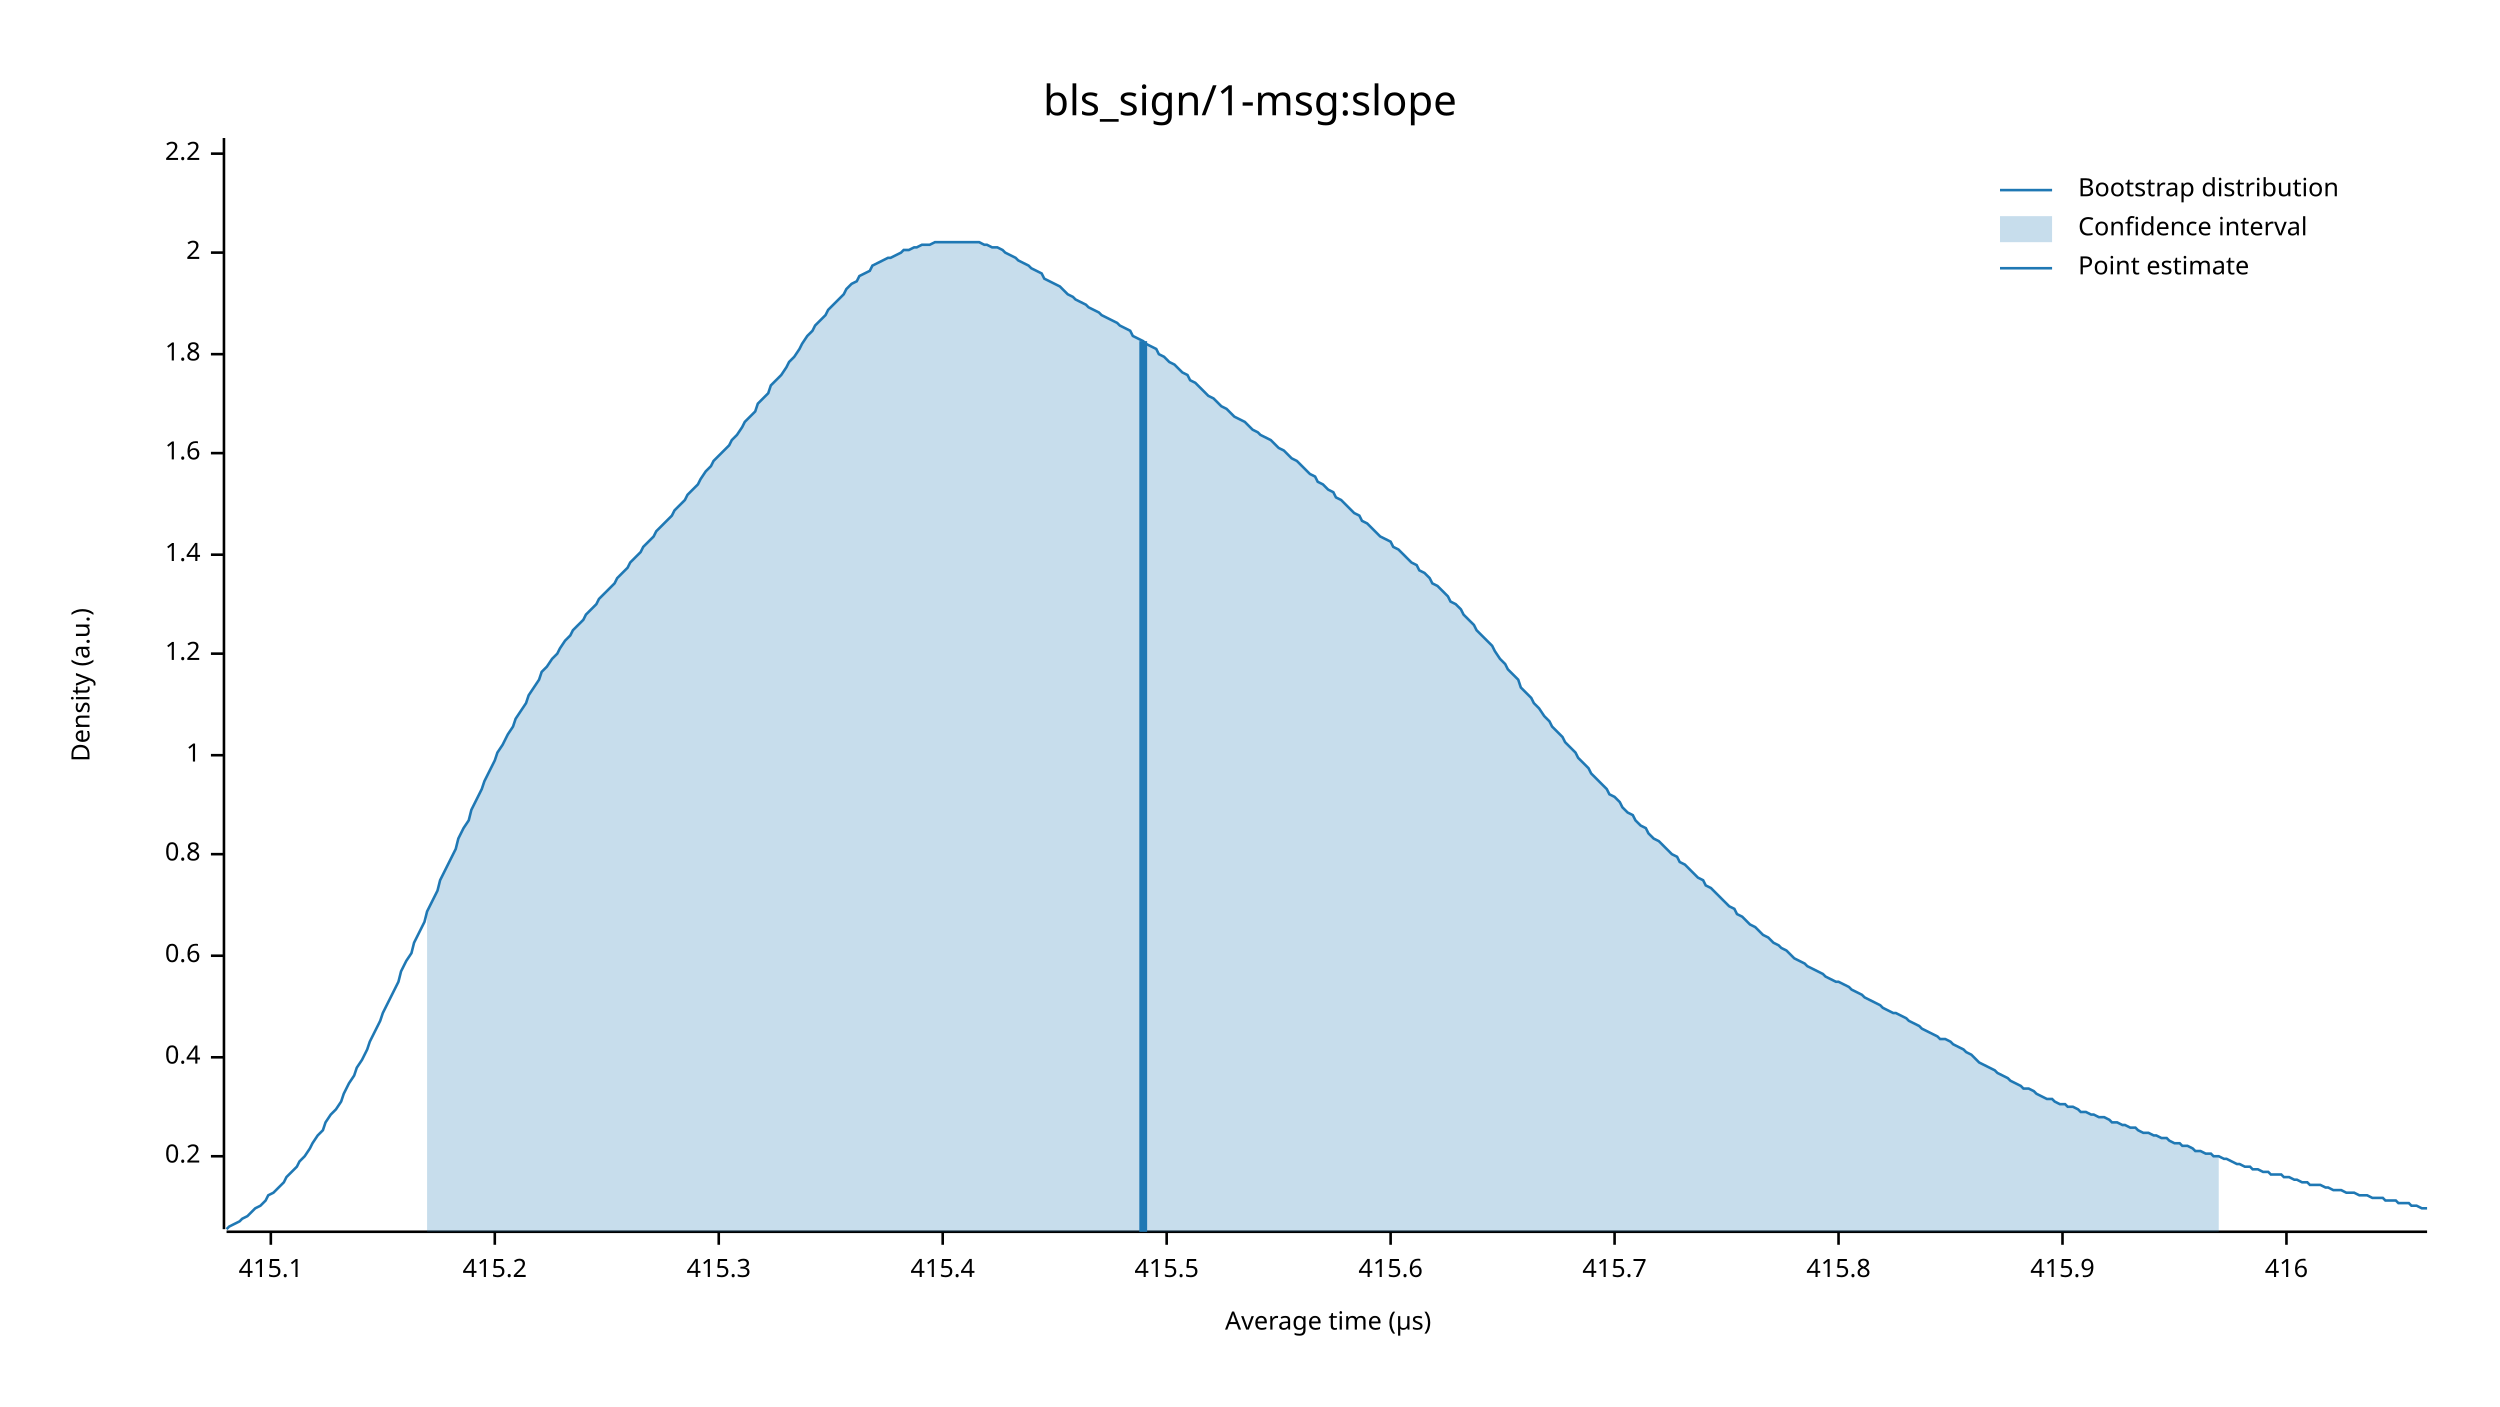
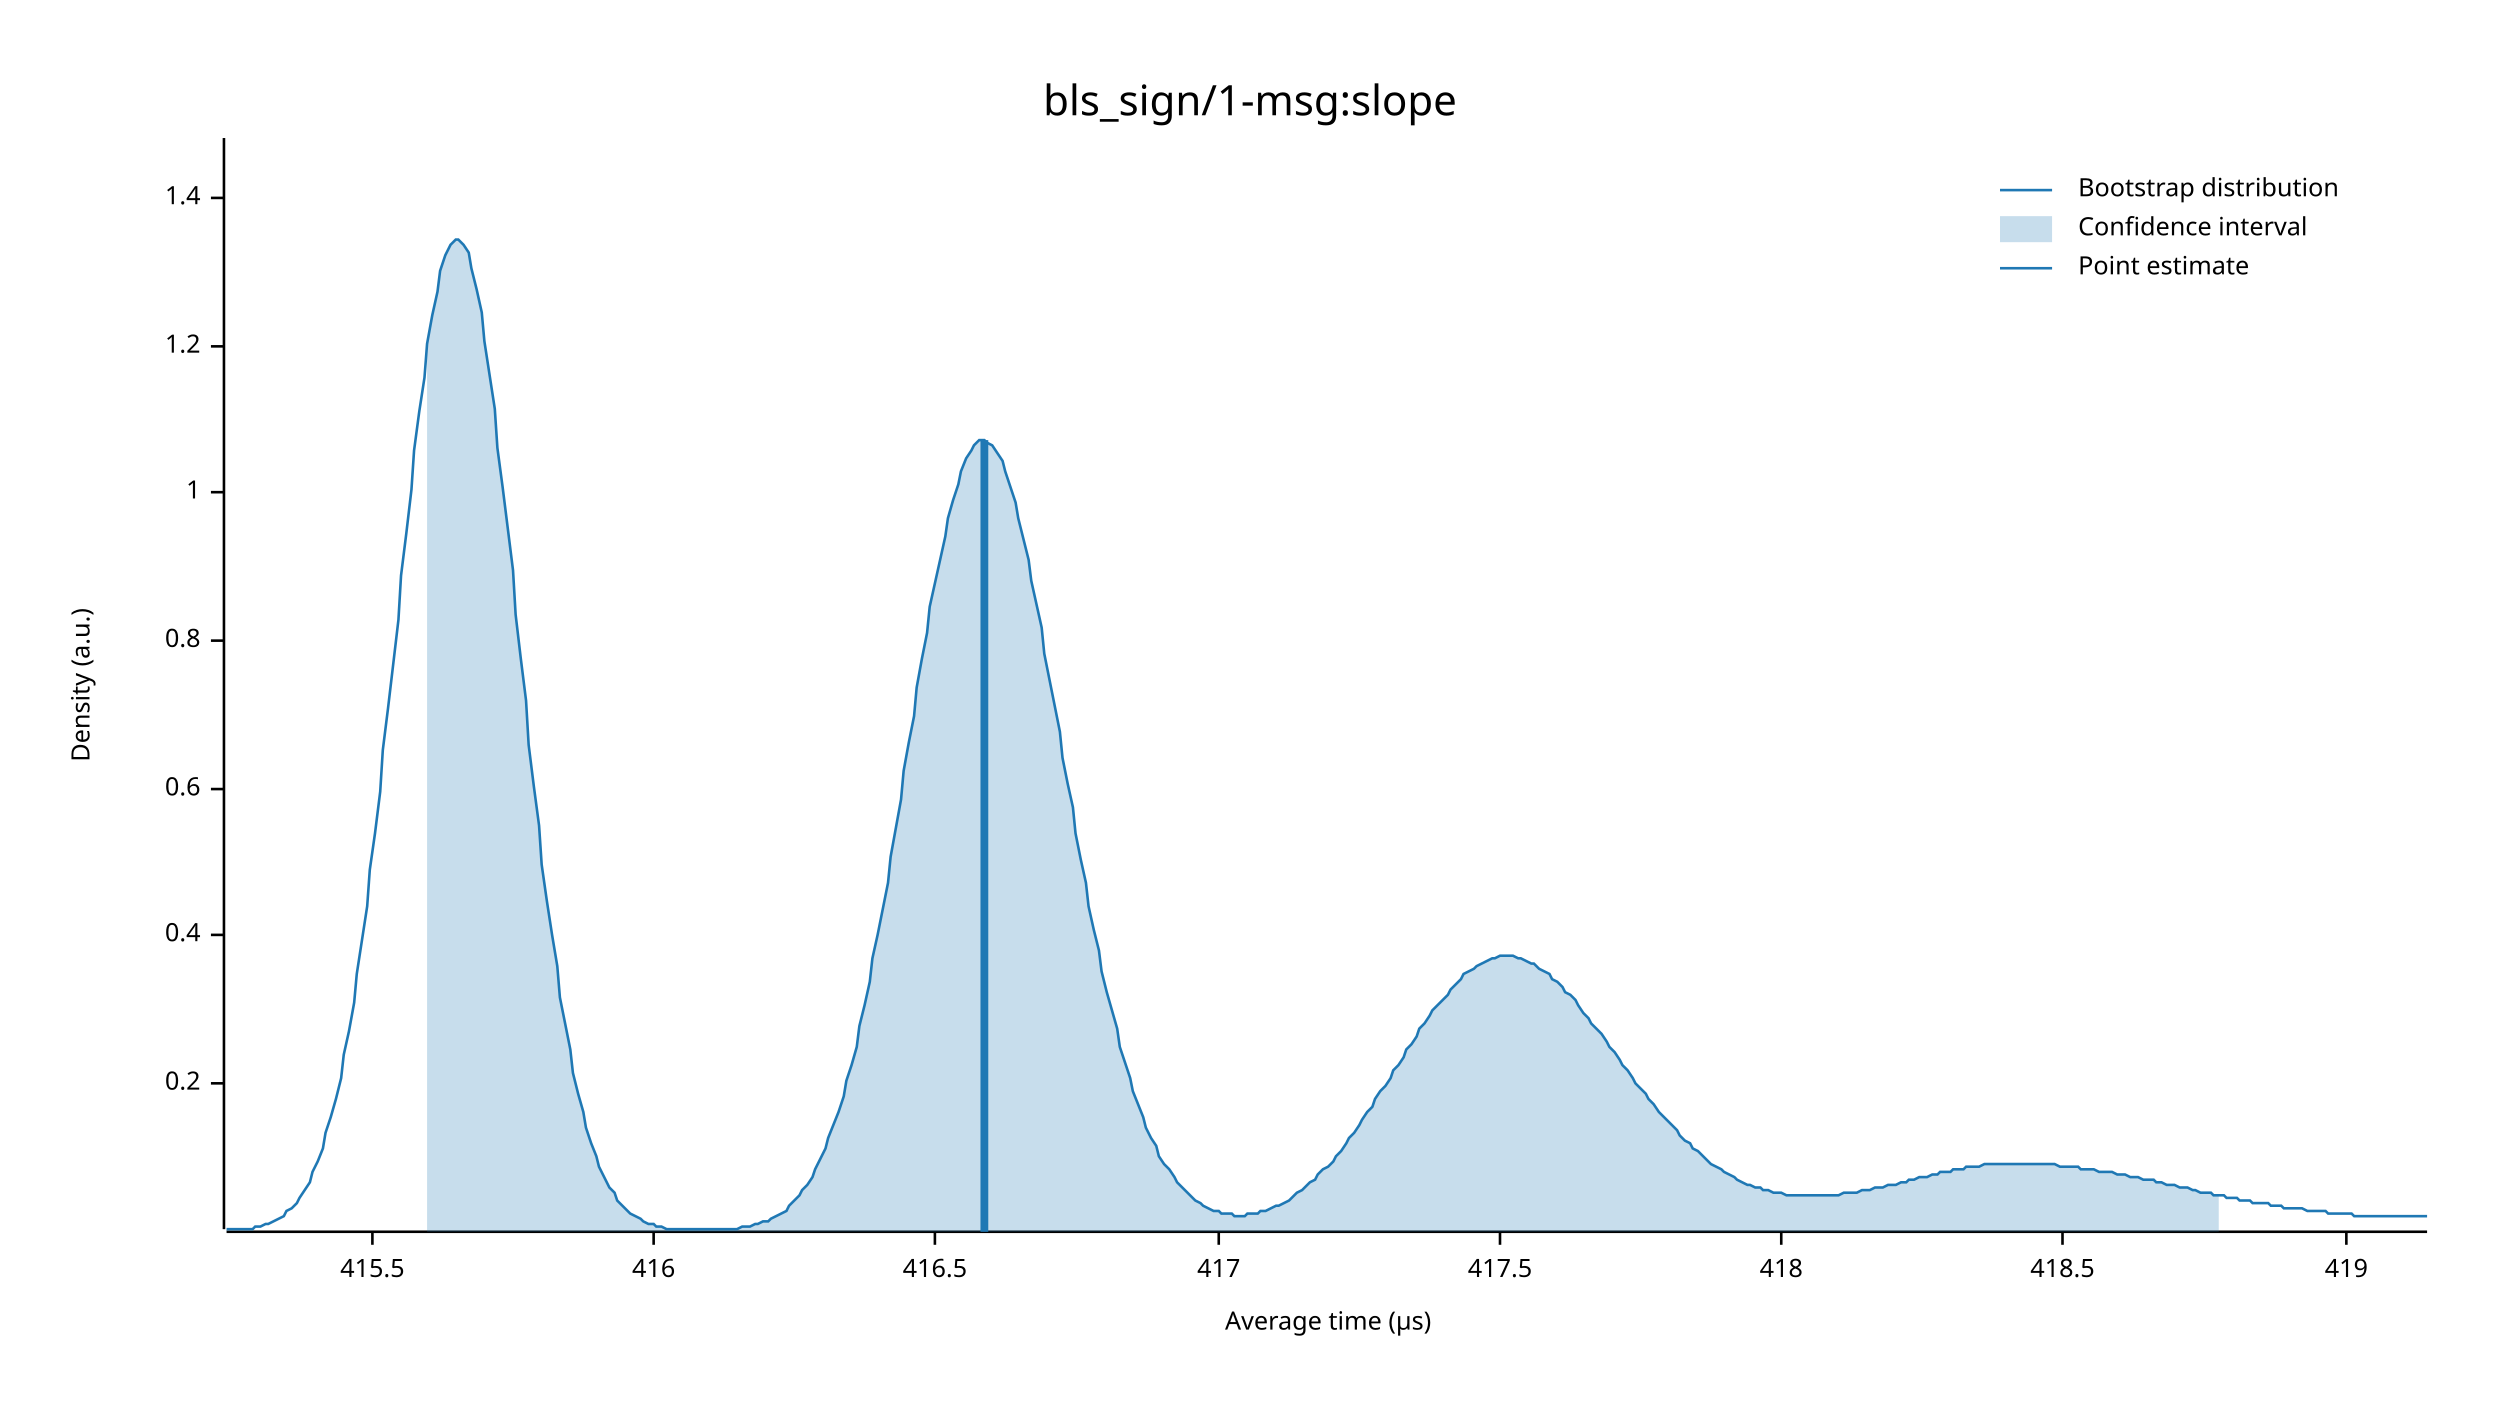
<svg xmlns="http://www.w3.org/2000/svg" width="960" height="540" viewBox="0 0 960 540">
  <text x="480" y="32" dy="0.76em" text-anchor="middle" font-family="sans-serif" font-size="16.129" opacity="1" fill="#000000">
bls_sign/1-msg:slope
</text>
  <text x="27" y="263" dy="0.76em" text-anchor="middle" font-family="sans-serif" font-size="9.677" opacity="1" fill="#000000" transform="rotate(270, 27, 263)">
Density (a.u.)
</text>
  <text x="510" y="513" dy="-0.5ex" text-anchor="middle" font-family="sans-serif" font-size="9.677" opacity="1" fill="#000000">
Average time (µs)
</text>
  <polyline fill="none" opacity="1" stroke="#000000" stroke-width="1" points="86,53 86,472 " />
-   <text x="77" y="444" dy="0.5ex" text-anchor="end" font-family="sans-serif" font-size="9.677" opacity="1" fill="#000000">
+   <text x="77" y="416" dy="0.5ex" text-anchor="end" font-family="sans-serif" font-size="9.677" opacity="1" fill="#000000">
0.2
</text>
-   <polyline fill="none" opacity="1" stroke="#000000" stroke-width="1" points="81,444 86,444 " />
-   <text x="77" y="406" dy="0.5ex" text-anchor="end" font-family="sans-serif" font-size="9.677" opacity="1" fill="#000000">
+   <polyline fill="none" opacity="1" stroke="#000000" stroke-width="1" points="81,416 86,416 " />
+   <text x="77" y="359" dy="0.5ex" text-anchor="end" font-family="sans-serif" font-size="9.677" opacity="1" fill="#000000">
0.4
</text>
-   <polyline fill="none" opacity="1" stroke="#000000" stroke-width="1" points="81,406 86,406 " />
-   <text x="77" y="367" dy="0.5ex" text-anchor="end" font-family="sans-serif" font-size="9.677" opacity="1" fill="#000000">
+   <polyline fill="none" opacity="1" stroke="#000000" stroke-width="1" points="81,359 86,359 " />
+   <text x="77" y="303" dy="0.5ex" text-anchor="end" font-family="sans-serif" font-size="9.677" opacity="1" fill="#000000">
0.6
</text>
-   <polyline fill="none" opacity="1" stroke="#000000" stroke-width="1" points="81,367 86,367 " />
-   <text x="77" y="328" dy="0.5ex" text-anchor="end" font-family="sans-serif" font-size="9.677" opacity="1" fill="#000000">
+   <polyline fill="none" opacity="1" stroke="#000000" stroke-width="1" points="81,303 86,303 " />
+   <text x="77" y="246" dy="0.5ex" text-anchor="end" font-family="sans-serif" font-size="9.677" opacity="1" fill="#000000">
0.8
</text>
-   <polyline fill="none" opacity="1" stroke="#000000" stroke-width="1" points="81,328 86,328 " />
-   <text x="77" y="290" dy="0.5ex" text-anchor="end" font-family="sans-serif" font-size="9.677" opacity="1" fill="#000000">
+   <polyline fill="none" opacity="1" stroke="#000000" stroke-width="1" points="81,246 86,246 " />
+   <text x="77" y="189" dy="0.5ex" text-anchor="end" font-family="sans-serif" font-size="9.677" opacity="1" fill="#000000">
1
</text>
-   <polyline fill="none" opacity="1" stroke="#000000" stroke-width="1" points="81,290 86,290 " />
-   <text x="77" y="251" dy="0.5ex" text-anchor="end" font-family="sans-serif" font-size="9.677" opacity="1" fill="#000000">
+   <polyline fill="none" opacity="1" stroke="#000000" stroke-width="1" points="81,189 86,189 " />
+   <text x="77" y="133" dy="0.5ex" text-anchor="end" font-family="sans-serif" font-size="9.677" opacity="1" fill="#000000">
1.2
</text>
-   <polyline fill="none" opacity="1" stroke="#000000" stroke-width="1" points="81,251 86,251 " />
-   <text x="77" y="213" dy="0.5ex" text-anchor="end" font-family="sans-serif" font-size="9.677" opacity="1" fill="#000000">
+   <polyline fill="none" opacity="1" stroke="#000000" stroke-width="1" points="81,133 86,133 " />
+   <text x="77" y="76" dy="0.5ex" text-anchor="end" font-family="sans-serif" font-size="9.677" opacity="1" fill="#000000">
1.4
</text>
-   <polyline fill="none" opacity="1" stroke="#000000" stroke-width="1" points="81,213 86,213 " />
-   <text x="77" y="174" dy="0.5ex" text-anchor="end" font-family="sans-serif" font-size="9.677" opacity="1" fill="#000000">
- 1.6
- </text>
-   <polyline fill="none" opacity="1" stroke="#000000" stroke-width="1" points="81,174 86,174 " />
-   <text x="77" y="136" dy="0.5ex" text-anchor="end" font-family="sans-serif" font-size="9.677" opacity="1" fill="#000000">
- 1.8
- </text>
-   <polyline fill="none" opacity="1" stroke="#000000" stroke-width="1" points="81,136 86,136 " />
-   <text x="77" y="97" dy="0.5ex" text-anchor="end" font-family="sans-serif" font-size="9.677" opacity="1" fill="#000000">
- 2
- </text>
-   <polyline fill="none" opacity="1" stroke="#000000" stroke-width="1" points="81,97 86,97 " />
-   <text x="77" y="59" dy="0.5ex" text-anchor="end" font-family="sans-serif" font-size="9.677" opacity="1" fill="#000000">
- 2.2
- </text>
-   <polyline fill="none" opacity="1" stroke="#000000" stroke-width="1" points="81,59 86,59 " />
+   <polyline fill="none" opacity="1" stroke="#000000" stroke-width="1" points="81,76 86,76 " />
  <polyline fill="none" opacity="1" stroke="#000000" stroke-width="1" points="87,473 932,473 " />
-   <text x="104" y="483" dy="0.76em" text-anchor="middle" font-family="sans-serif" font-size="9.677" opacity="1" fill="#000000">
- 415.1
- </text>
-   <polyline fill="none" opacity="1" stroke="#000000" stroke-width="1" points="104,473 104,478 " />
-   <text x="190" y="483" dy="0.76em" text-anchor="middle" font-family="sans-serif" font-size="9.677" opacity="1" fill="#000000">
- 415.2
- </text>
-   <polyline fill="none" opacity="1" stroke="#000000" stroke-width="1" points="190,473 190,478 " />
-   <text x="276" y="483" dy="0.76em" text-anchor="middle" font-family="sans-serif" font-size="9.677" opacity="1" fill="#000000">
- 415.3
- </text>
-   <polyline fill="none" opacity="1" stroke="#000000" stroke-width="1" points="276,473 276,478 " />
-   <text x="362" y="483" dy="0.76em" text-anchor="middle" font-family="sans-serif" font-size="9.677" opacity="1" fill="#000000">
- 415.4
- </text>
-   <polyline fill="none" opacity="1" stroke="#000000" stroke-width="1" points="362,473 362,478 " />
-   <text x="448" y="483" dy="0.76em" text-anchor="middle" font-family="sans-serif" font-size="9.677" opacity="1" fill="#000000">
+   <text x="143" y="483" dy="0.76em" text-anchor="middle" font-family="sans-serif" font-size="9.677" opacity="1" fill="#000000">
415.5
</text>
-   <polyline fill="none" opacity="1" stroke="#000000" stroke-width="1" points="448,473 448,478 " />
-   <text x="534" y="483" dy="0.76em" text-anchor="middle" font-family="sans-serif" font-size="9.677" opacity="1" fill="#000000">
- 415.6
+   <polyline fill="none" opacity="1" stroke="#000000" stroke-width="1" points="143,473 143,478 " />
+   <text x="251" y="483" dy="0.76em" text-anchor="middle" font-family="sans-serif" font-size="9.677" opacity="1" fill="#000000">
+ 416
</text>
-   <polyline fill="none" opacity="1" stroke="#000000" stroke-width="1" points="534,473 534,478 " />
-   <text x="620" y="483" dy="0.76em" text-anchor="middle" font-family="sans-serif" font-size="9.677" opacity="1" fill="#000000">
- 415.7
+   <polyline fill="none" opacity="1" stroke="#000000" stroke-width="1" points="251,473 251,478 " />
+   <text x="359" y="483" dy="0.76em" text-anchor="middle" font-family="sans-serif" font-size="9.677" opacity="1" fill="#000000">
+ 416.5
</text>
-   <polyline fill="none" opacity="1" stroke="#000000" stroke-width="1" points="620,473 620,478 " />
-   <text x="706" y="483" dy="0.76em" text-anchor="middle" font-family="sans-serif" font-size="9.677" opacity="1" fill="#000000">
- 415.8
+   <polyline fill="none" opacity="1" stroke="#000000" stroke-width="1" points="359,473 359,478 " />
+   <text x="468" y="483" dy="0.76em" text-anchor="middle" font-family="sans-serif" font-size="9.677" opacity="1" fill="#000000">
+ 417
</text>
-   <polyline fill="none" opacity="1" stroke="#000000" stroke-width="1" points="706,473 706,478 " />
+   <polyline fill="none" opacity="1" stroke="#000000" stroke-width="1" points="468,473 468,478 " />
+   <text x="576" y="483" dy="0.76em" text-anchor="middle" font-family="sans-serif" font-size="9.677" opacity="1" fill="#000000">
+ 417.5
+ </text>
+   <polyline fill="none" opacity="1" stroke="#000000" stroke-width="1" points="576,473 576,478 " />
+   <text x="684" y="483" dy="0.76em" text-anchor="middle" font-family="sans-serif" font-size="9.677" opacity="1" fill="#000000">
+ 418
+ </text>
+   <polyline fill="none" opacity="1" stroke="#000000" stroke-width="1" points="684,473 684,478 " />
  <text x="792" y="483" dy="0.76em" text-anchor="middle" font-family="sans-serif" font-size="9.677" opacity="1" fill="#000000">
- 415.9
+ 418.5
</text>
  <polyline fill="none" opacity="1" stroke="#000000" stroke-width="1" points="792,473 792,478 " />
-   <text x="878" y="483" dy="0.76em" text-anchor="middle" font-family="sans-serif" font-size="9.677" opacity="1" fill="#000000">
- 416
+   <text x="901" y="483" dy="0.76em" text-anchor="middle" font-family="sans-serif" font-size="9.677" opacity="1" fill="#000000">
+ 419
</text>
-   <polyline fill="none" opacity="1" stroke="#000000" stroke-width="1" points="878,473 878,478 " />
-   <polyline fill="none" opacity="1" stroke="#1F78B4" stroke-width="1" points="87,472 88,471 90,470 92,469 93,468 95,467 97,465 98,464 100,463 102,461 103,459 105,458 107,456 109,454 110,452 112,450 114,448 115,446 117,444 119,441 120,439 122,436 124,434 125,431 127,428 129,426 131,423 132,420 134,416 136,413 137,410 139,407 141,403 142,400 144,396 146,392 147,389 149,385 151,381 153,377 154,373 156,369 158,366 159,362 161,358 163,354 164,350 166,346 168,342 169,338 171,334 173,330 175,326 176,322 178,318 180,315 181,311 183,307 185,303 186,300 188,296 190,292 191,289 193,286 195,282 197,279 198,276 200,273 202,270 203,267 205,264 207,261 208,258 210,256 212,253 214,251 215,249 217,246 219,244 220,242 222,240 224,238 225,236 227,234 229,232 230,230 232,228 234,226 236,224 237,222 239,220 241,218 242,216 244,214 246,212 247,210 249,208 251,206 252,204 254,202 256,200 258,198 259,196 261,194 263,192 264,190 266,188 268,186 269,184 271,181 273,179 274,177 276,175 278,173 280,171 281,169 283,167 285,164 286,162 288,160 290,158 291,155 293,153 295,151 296,148 298,146 300,144 302,141 303,139 305,137 307,134 308,132 310,129 312,127 313,125 315,123 317,121 318,119 320,117 322,115 324,113 325,111 327,109 329,108 330,106 332,105 334,104 335,102 337,101 339,100 341,99 342,99 344,98 346,97 347,96 349,96 351,95 352,95 354,94 356,94 357,94 359,93 361,93 363,93 364,93 366,93 368,93 369,93 371,93 373,93 374,93 376,93 378,94 379,94 381,95 383,95 385,96 386,97 388,98 390,99 391,100 393,101 395,102 396,103 398,104 400,105 401,107 403,108 405,109 407,110 408,111 410,113 412,114 413,115 415,116 417,117 418,118 420,119 422,120 423,121 425,122 427,123 429,124 430,125 432,126 434,127 435,129 437,130 439,131 440,132 442,133 444,134 445,136 447,137 449,139 451,140 452,141 454,143 456,144 457,146 459,147 461,149 462,150 464,152 466,153 468,155 469,156 471,157 473,159 474,160 476,161 478,162 479,163 481,165 483,166 484,167 486,168 488,169 490,171 491,172 493,173 495,175 496,176 498,177 500,179 501,180 503,182 505,183 506,185 508,186 510,188 512,189 513,191 515,192 517,194 518,195 520,197 522,198 523,200 525,201 527,203 528,204 530,206 532,207 534,208 535,210 537,211 539,213 540,214 542,216 544,217 545,219 547,220 549,222 550,224 552,225 554,227 556,229 557,231 559,232 561,234 562,236 564,238 566,240 567,242 569,244 571,246 573,248 574,250 576,253 578,255 579,257 581,259 583,261 584,264 586,266 588,268 589,270 591,272 593,275 595,277 596,279 598,281 600,283 601,285 603,287 605,289 606,291 608,293 610,295 611,297 613,299 615,301 617,303 618,305 620,306 622,308 623,310 625,312 627,313 628,315 630,317 632,318 633,320 635,322 637,323 639,325 640,326 642,328 644,329 645,331 647,332 649,334 650,335 652,337 654,338 655,340 657,341 659,343 661,345 662,346 664,348 666,349 667,351 669,352 671,354 672,355 674,356 676,358 677,359 679,360 681,362 683,363 684,364 686,365 688,367 689,368 691,369 693,370 694,371 696,372 698,373 700,374 701,375 703,376 705,377 706,377 708,378 710,379 711,380 713,381 715,382 716,383 718,384 720,385 722,386 723,387 725,388 727,389 728,389 730,390 732,391 733,392 735,393 737,394 738,395 740,396 742,397 744,398 745,399 747,399 749,400 750,401 752,402 754,403 755,404 757,405 759,407 760,408 762,409 764,410 766,411 767,412 769,413 771,414 772,415 774,416 776,417 777,418 779,418 781,419 782,420 784,421 786,422 788,422 789,423 791,424 793,424 794,425 796,425 798,426 799,427 801,427 803,428 804,428 806,429 808,429 810,430 811,431 813,431 815,432 816,432 818,433 820,433 821,434 823,435 825,435 827,436 828,436 830,437 832,437 833,438 835,439 837,439 838,440 840,440 842,441 843,442 845,442 847,443 849,443 850,444 852,444 854,445 855,445 857,446 859,447 860,447 862,448 864,448 865,449 867,449 869,450 871,450 872,451 874,451 876,451 877,452 879,452 881,453 882,453 884,454 886,454 887,455 889,455 891,455 893,456 894,456 896,457 898,457 899,457 901,458 903,458 904,458 906,459 908,459 909,459 911,460 913,460 915,460 916,461 918,461 920,461 921,462 923,462 925,462 926,463 928,463 930,464 932,464 " />
-   <polygon opacity="0.25" fill="#1F78B4" points="164,350 166,346 168,342 169,338 171,334 173,330 175,326 176,322 178,318 180,315 181,311 183,307 185,303 186,300 188,296 190,292 191,289 193,286 195,282 197,279 198,276 200,273 202,270 203,267 205,264 207,261 208,258 210,256 212,253 214,251 215,249 217,246 219,244 220,242 222,240 224,238 225,236 227,234 229,232 230,230 232,228 234,226 236,224 237,222 239,220 241,218 242,216 244,214 246,212 247,210 249,208 251,206 252,204 254,202 256,200 258,198 259,196 261,194 263,192 264,190 266,188 268,186 269,184 271,181 273,179 274,177 276,175 278,173 280,171 281,169 283,167 285,164 286,162 288,160 290,158 291,155 293,153 295,151 296,148 298,146 300,144 302,141 303,139 305,137 307,134 308,132 310,129 312,127 313,125 315,123 317,121 318,119 320,117 322,115 324,113 325,111 327,109 329,108 330,106 332,105 334,104 335,102 337,101 339,100 341,99 342,99 344,98 346,97 347,96 349,96 351,95 352,95 354,94 356,94 357,94 359,93 361,93 363,93 364,93 366,93 368,93 369,93 371,93 373,93 374,93 376,93 378,94 379,94 381,95 383,95 385,96 386,97 388,98 390,99 391,100 393,101 395,102 396,103 398,104 400,105 401,107 403,108 405,109 407,110 408,111 410,113 412,114 413,115 415,116 417,117 418,118 420,119 422,120 423,121 425,122 427,123 429,124 430,125 432,126 434,127 435,129 437,130 439,131 440,132 442,133 444,134 445,136 447,137 449,139 451,140 452,141 454,143 456,144 457,146 459,147 461,149 462,150 464,152 466,153 468,155 469,156 471,157 473,159 474,160 476,161 478,162 479,163 481,165 483,166 484,167 486,168 488,169 490,171 491,172 493,173 495,175 496,176 498,177 500,179 501,180 503,182 505,183 506,185 508,186 510,188 512,189 513,191 515,192 517,194 518,195 520,197 522,198 523,200 525,201 527,203 528,204 530,206 532,207 534,208 535,210 537,211 539,213 540,214 542,216 544,217 545,219 547,220 549,222 550,224 552,225 554,227 556,229 557,231 559,232 561,234 562,236 564,238 566,240 567,242 569,244 571,246 573,248 574,250 576,253 578,255 579,257 581,259 583,261 584,264 586,266 588,268 589,270 591,272 593,275 595,277 596,279 598,281 600,283 601,285 603,287 605,289 606,291 608,293 610,295 611,297 613,299 615,301 617,303 618,305 620,306 622,308 623,310 625,312 627,313 628,315 630,317 632,318 633,320 635,322 637,323 639,325 640,326 642,328 644,329 645,331 647,332 649,334 650,335 652,337 654,338 655,340 657,341 659,343 661,345 662,346 664,348 666,349 667,351 669,352 671,354 672,355 674,356 676,358 677,359 679,360 681,362 683,363 684,364 686,365 688,367 689,368 691,369 693,370 694,371 696,372 698,373 700,374 701,375 703,376 705,377 706,377 708,378 710,379 711,380 713,381 715,382 716,383 718,384 720,385 722,386 723,387 725,388 727,389 728,389 730,390 732,391 733,392 735,393 737,394 738,395 740,396 742,397 744,398 745,399 747,399 749,400 750,401 752,402 754,403 755,404 757,405 759,407 760,408 762,409 764,410 766,411 767,412 769,413 771,414 772,415 774,416 776,417 777,418 779,418 781,419 782,420 784,421 786,422 788,422 789,423 791,424 793,424 794,425 796,425 798,426 799,427 801,427 803,428 804,428 806,429 808,429 810,430 811,431 813,431 815,432 816,432 818,433 820,433 821,434 823,435 825,435 827,436 828,436 830,437 832,437 833,438 835,439 837,439 838,440 840,440 842,441 843,442 845,442 847,443 849,443 850,444 852,444 852,473 164,473 " />
-   <polyline fill="none" opacity="1" stroke="#1F78B4" stroke-width="3" points="439,473 439,131 " />
+   <polyline fill="none" opacity="1" stroke="#000000" stroke-width="1" points="901,473 901,478 " />
+   <polyline fill="none" opacity="1" stroke="#1F78B4" stroke-width="1" points="87,472 88,472 90,472 92,472 93,472 95,472 97,472 98,471 100,471 102,470 103,470 105,469 107,468 109,467 110,465 112,464 114,462 115,460 117,457 119,454 120,450 122,446 124,441 125,435 127,429 129,422 131,414 132,405 134,396 136,385 137,374 139,361 141,348 142,334 144,320 146,304 147,288 149,272 151,255 153,238 154,221 156,205 158,188 159,173 161,158 163,145 164,132 166,121 168,112 169,104 171,98 173,94 175,92 176,92 178,94 180,97 181,103 183,111 185,120 186,131 188,144 190,157 191,172 193,187 195,203 197,219 198,236 200,253 202,269 203,286 205,302 207,317 208,332 210,346 212,359 214,371 215,383 217,393 219,403 220,412 222,420 224,427 225,433 227,439 229,444 230,448 232,452 234,456 236,458 237,461 239,463 241,465 242,466 244,467 246,468 247,469 249,470 251,470 252,471 254,471 256,472 258,472 259,472 261,472 263,472 264,472 266,472 268,472 269,472 271,472 273,472 274,472 276,472 278,472 280,472 281,472 283,472 285,471 286,471 288,471 290,470 291,470 293,469 295,469 296,468 298,467 300,466 302,465 303,463 305,461 307,459 308,457 310,455 312,452 313,449 315,445 317,441 318,437 320,432 322,427 324,421 325,415 327,409 329,402 330,394 332,386 334,377 335,368 337,359 339,349 341,339 342,329 344,318 346,307 347,296 349,285 351,275 352,264 354,253 356,243 357,233 359,224 361,215 363,206 364,199 366,192 368,186 369,181 371,176 373,173 374,171 376,169 378,169 379,170 381,171 383,174 385,177 386,181 388,187 390,193 391,199 393,207 395,215 396,223 398,232 400,241 401,251 403,261 405,271 407,281 408,291 410,301 412,310 413,320 415,330 417,339 418,348 420,357 422,365 423,373 425,381 427,388 429,395 430,402 432,408 434,414 435,419 437,424 439,429 440,433 442,437 444,440 445,444 447,447 449,449 451,452 452,454 454,456 456,458 457,459 459,461 461,462 462,463 464,464 466,465 468,465 469,466 471,466 473,466 474,467 476,467 478,467 479,466 481,466 483,466 484,465 486,465 488,464 490,463 491,463 493,462 495,461 496,460 498,458 500,457 501,456 503,454 505,453 506,451 508,449 510,448 512,446 513,444 515,442 517,439 518,437 520,435 522,432 523,430 525,427 527,425 528,422 530,419 532,417 534,414 535,411 537,409 539,406 540,403 542,401 544,398 545,395 547,393 549,390 550,388 552,386 554,384 556,382 557,380 559,378 561,376 562,374 564,373 566,372 567,371 569,370 571,369 573,368 574,368 576,367 578,367 579,367 581,367 583,368 584,368 586,369 588,370 589,370 591,372 593,373 595,374 596,376 598,377 600,379 601,381 603,382 605,384 606,386 608,389 610,391 611,393 613,395 615,397 617,400 618,402 620,404 622,407 623,409 625,411 627,414 628,416 630,418 632,420 633,422 635,424 637,427 639,429 640,430 642,432 644,434 645,436 647,438 649,439 650,441 652,442 654,444 655,445 657,447 659,448 661,449 662,450 664,451 666,452 667,453 669,454 671,455 672,455 674,456 676,456 677,457 679,457 681,458 683,458 684,458 686,459 688,459 689,459 691,459 693,459 694,459 696,459 698,459 700,459 701,459 703,459 705,459 706,459 708,458 710,458 711,458 713,458 715,457 716,457 718,457 720,456 722,456 723,456 725,455 727,455 728,455 730,454 732,454 733,453 735,453 737,452 738,452 740,452 742,451 744,451 745,450 747,450 749,450 750,449 752,449 754,449 755,448 757,448 759,448 760,448 762,447 764,447 766,447 767,447 769,447 771,447 772,447 774,447 776,447 777,447 779,447 781,447 782,447 784,447 786,447 788,447 789,447 791,448 793,448 794,448 796,448 798,448 799,449 801,449 803,449 804,449 806,450 808,450 810,450 811,450 813,451 815,451 816,451 818,452 820,452 821,452 823,453 825,453 827,453 828,454 830,454 832,455 833,455 835,455 837,456 838,456 840,456 842,457 843,457 845,458 847,458 849,458 850,459 852,459 854,459 855,460 857,460 859,460 860,461 862,461 864,461 865,462 867,462 869,462 871,462 872,463 874,463 876,463 877,464 879,464 881,464 882,464 884,464 886,465 887,465 889,465 891,465 893,465 894,466 896,466 898,466 899,466 901,466 903,466 904,467 906,467 908,467 909,467 911,467 913,467 915,467 916,467 918,467 920,467 921,467 923,467 925,467 926,467 928,467 930,467 932,467 " />
+   <polygon opacity="0.25" fill="#1F78B4" points="164,132 166,121 168,112 169,104 171,98 173,94 175,92 176,92 178,94 180,97 181,103 183,111 185,120 186,131 188,144 190,157 191,172 193,187 195,203 197,219 198,236 200,253 202,269 203,286 205,302 207,317 208,332 210,346 212,359 214,371 215,383 217,393 219,403 220,412 222,420 224,427 225,433 227,439 229,444 230,448 232,452 234,456 236,458 237,461 239,463 241,465 242,466 244,467 246,468 247,469 249,470 251,470 252,471 254,471 256,472 258,472 259,472 261,472 263,472 264,472 266,472 268,472 269,472 271,472 273,472 274,472 276,472 278,472 280,472 281,472 283,472 285,471 286,471 288,471 290,470 291,470 293,469 295,469 296,468 298,467 300,466 302,465 303,463 305,461 307,459 308,457 310,455 312,452 313,449 315,445 317,441 318,437 320,432 322,427 324,421 325,415 327,409 329,402 330,394 332,386 334,377 335,368 337,359 339,349 341,339 342,329 344,318 346,307 347,296 349,285 351,275 352,264 354,253 356,243 357,233 359,224 361,215 363,206 364,199 366,192 368,186 369,181 371,176 373,173 374,171 376,169 378,169 379,170 381,171 383,174 385,177 386,181 388,187 390,193 391,199 393,207 395,215 396,223 398,232 400,241 401,251 403,261 405,271 407,281 408,291 410,301 412,310 413,320 415,330 417,339 418,348 420,357 422,365 423,373 425,381 427,388 429,395 430,402 432,408 434,414 435,419 437,424 439,429 440,433 442,437 444,440 445,444 447,447 449,449 451,452 452,454 454,456 456,458 457,459 459,461 461,462 462,463 464,464 466,465 468,465 469,466 471,466 473,466 474,467 476,467 478,467 479,466 481,466 483,466 484,465 486,465 488,464 490,463 491,463 493,462 495,461 496,460 498,458 500,457 501,456 503,454 505,453 506,451 508,449 510,448 512,446 513,444 515,442 517,439 518,437 520,435 522,432 523,430 525,427 527,425 528,422 530,419 532,417 534,414 535,411 537,409 539,406 540,403 542,401 544,398 545,395 547,393 549,390 550,388 552,386 554,384 556,382 557,380 559,378 561,376 562,374 564,373 566,372 567,371 569,370 571,369 573,368 574,368 576,367 578,367 579,367 581,367 583,368 584,368 586,369 588,370 589,370 591,372 593,373 595,374 596,376 598,377 600,379 601,381 603,382 605,384 606,386 608,389 610,391 611,393 613,395 615,397 617,400 618,402 620,404 622,407 623,409 625,411 627,414 628,416 630,418 632,420 633,422 635,424 637,427 639,429 640,430 642,432 644,434 645,436 647,438 649,439 650,441 652,442 654,444 655,445 657,447 659,448 661,449 662,450 664,451 666,452 667,453 669,454 671,455 672,455 674,456 676,456 677,457 679,457 681,458 683,458 684,458 686,459 688,459 689,459 691,459 693,459 694,459 696,459 698,459 700,459 701,459 703,459 705,459 706,459 708,458 710,458 711,458 713,458 715,457 716,457 718,457 720,456 722,456 723,456 725,455 727,455 728,455 730,454 732,454 733,453 735,453 737,452 738,452 740,452 742,451 744,451 745,450 747,450 749,450 750,449 752,449 754,449 755,448 757,448 759,448 760,448 762,447 764,447 766,447 767,447 769,447 771,447 772,447 774,447 776,447 777,447 779,447 781,447 782,447 784,447 786,447 788,447 789,447 791,448 793,448 794,448 796,448 798,448 799,449 801,449 803,449 804,449 806,450 808,450 810,450 811,450 813,451 815,451 816,451 818,452 820,452 821,452 823,453 825,453 827,453 828,454 830,454 832,455 833,455 835,455 837,456 838,456 840,456 842,457 843,457 845,458 847,458 849,458 850,459 852,459 852,473 164,473 " />
+   <polyline fill="none" opacity="1" stroke="#1F78B4" stroke-width="3" points="378,473 378,169 " />
  <text x="798" y="68" dy="0.76em" text-anchor="start" font-family="sans-serif" font-size="9.677" opacity="1" fill="#000000">
Bootstrap distribution
</text>
  <text x="798" y="83" dy="0.76em" text-anchor="start" font-family="sans-serif" font-size="9.677" opacity="1" fill="#000000">
Confidence interval
</text>
  <text x="798" y="98" dy="0.76em" text-anchor="start" font-family="sans-serif" font-size="9.677" opacity="1" fill="#000000">
Point estimate
</text>
  <polyline fill="none" opacity="1" stroke="#1F78B4" stroke-width="1" points="768,73 788,73 " />
  <rect x="768" y="83" width="20" height="10" opacity="0.25" fill="#1F78B4" stroke="none" />
  <polyline fill="none" opacity="1" stroke="#1F78B4" stroke-width="1" points="768,103 788,103 " />
</svg>
